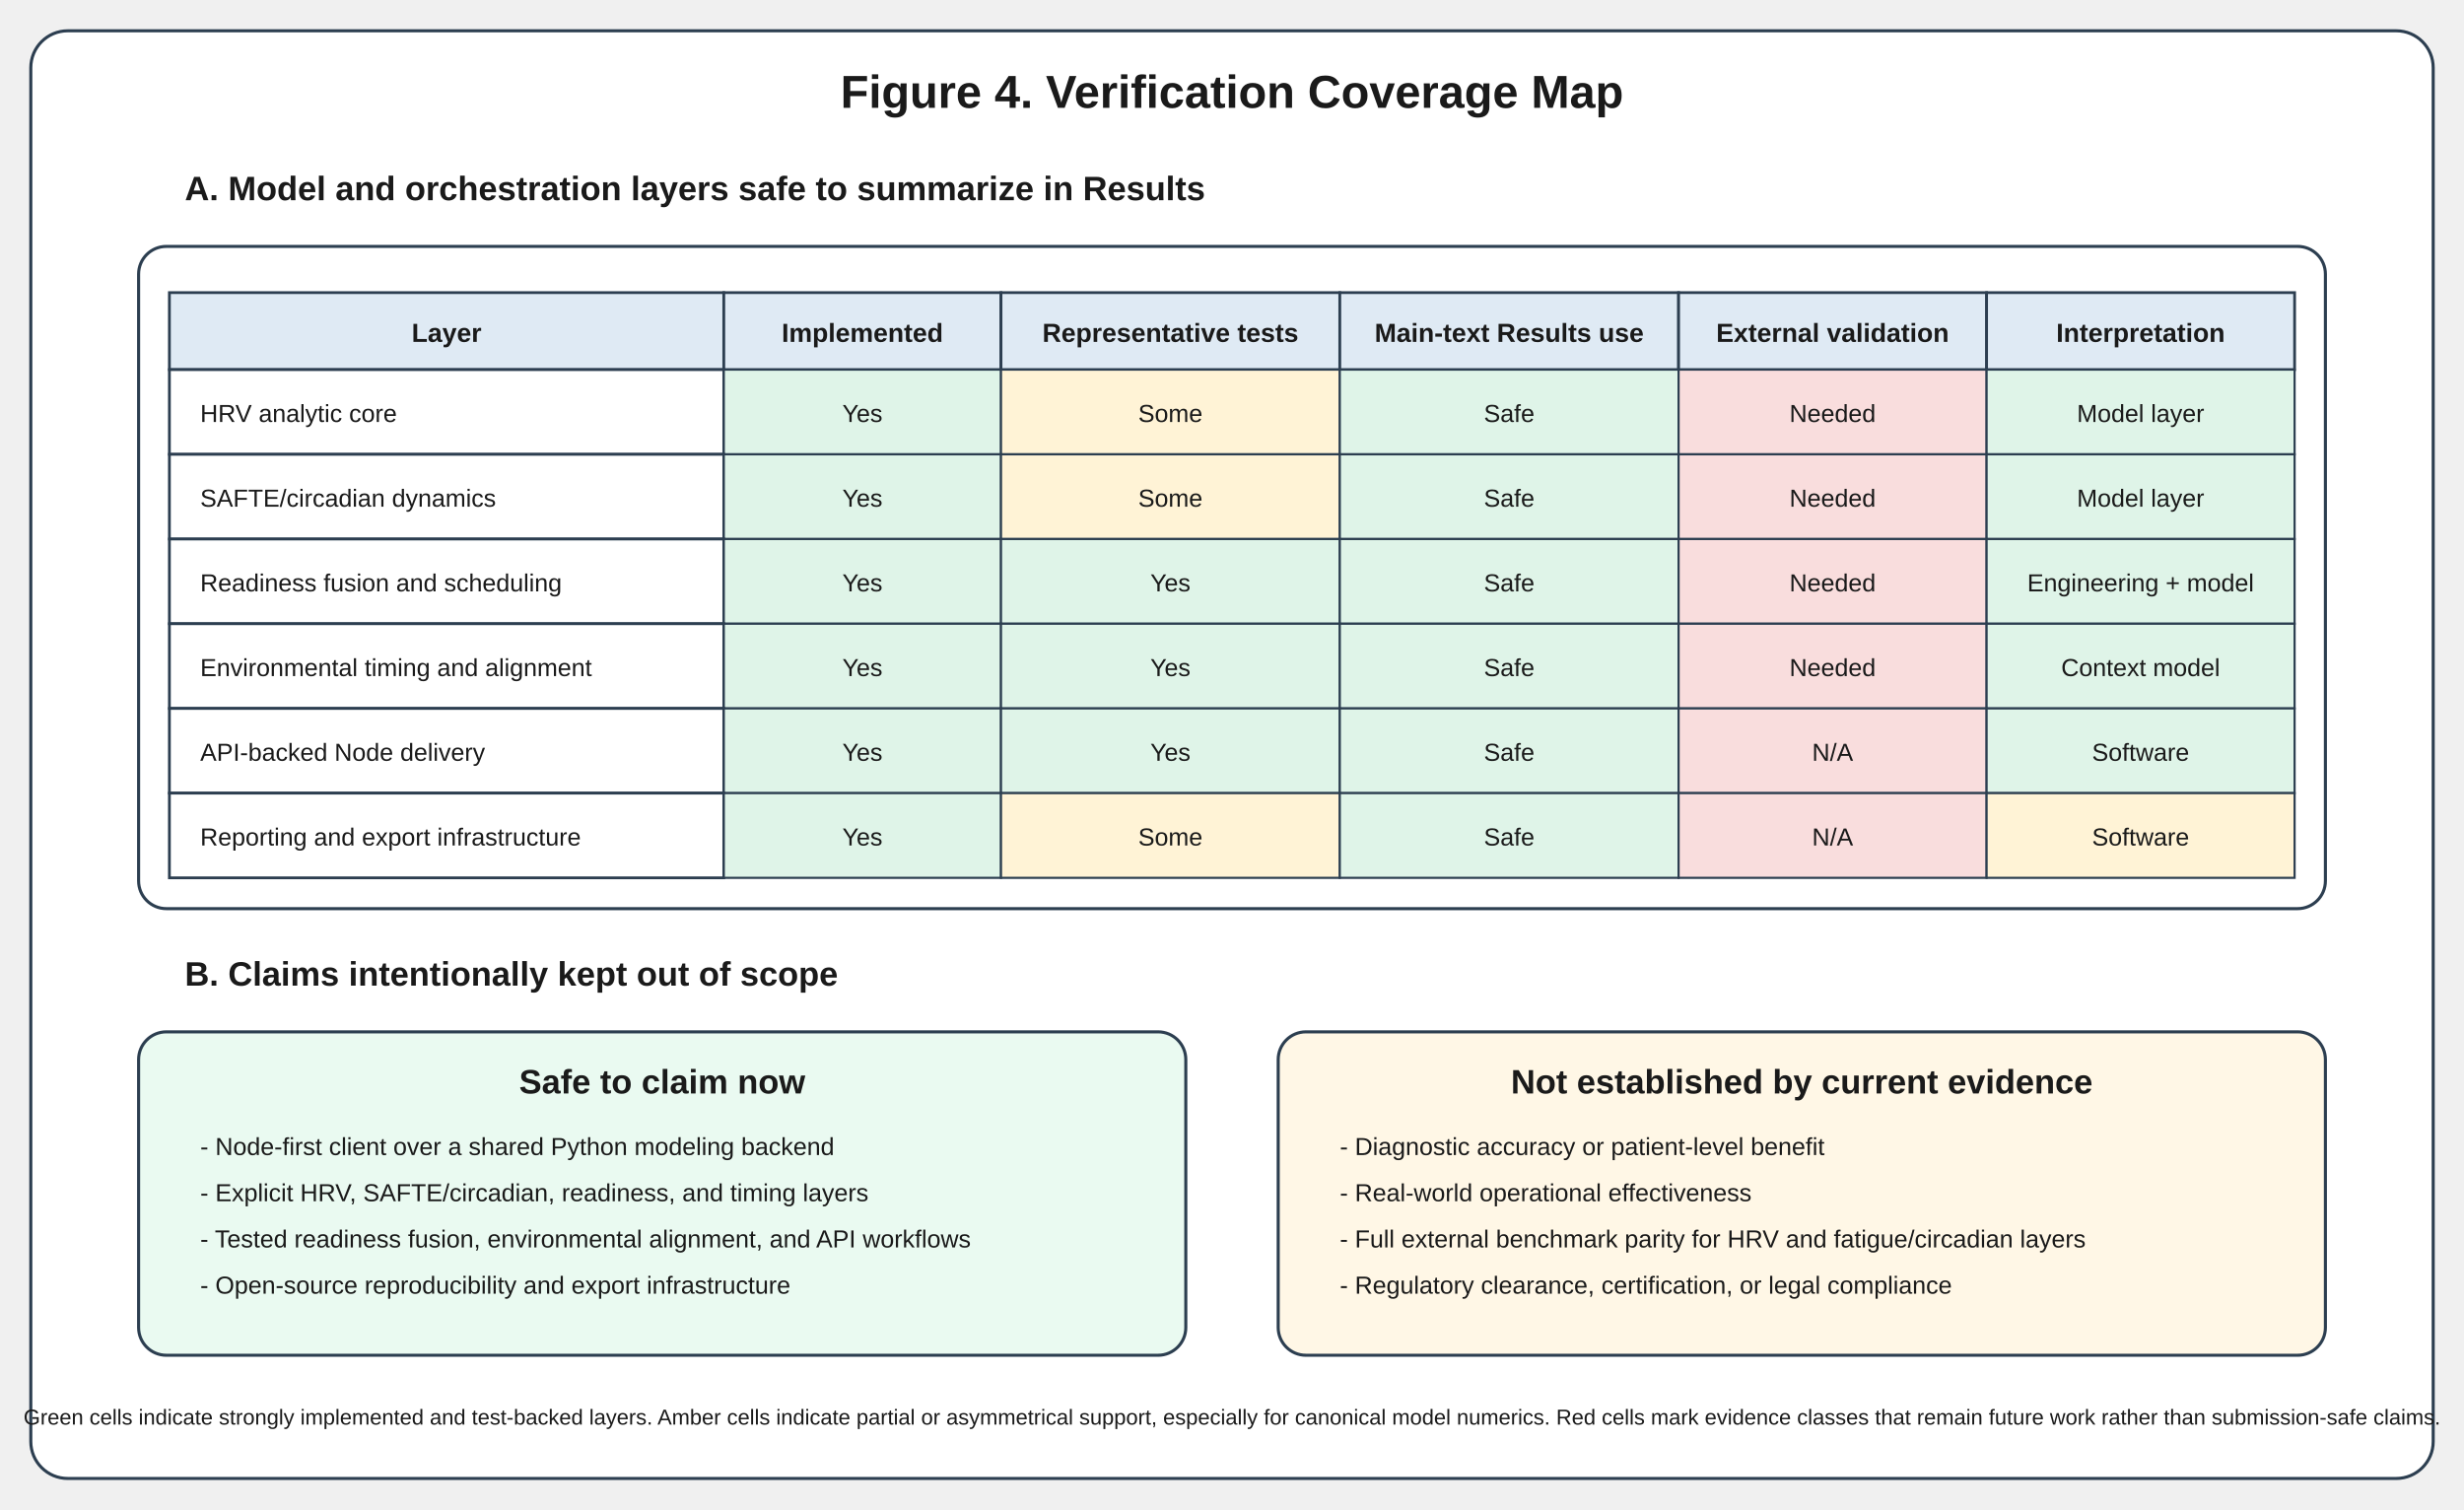
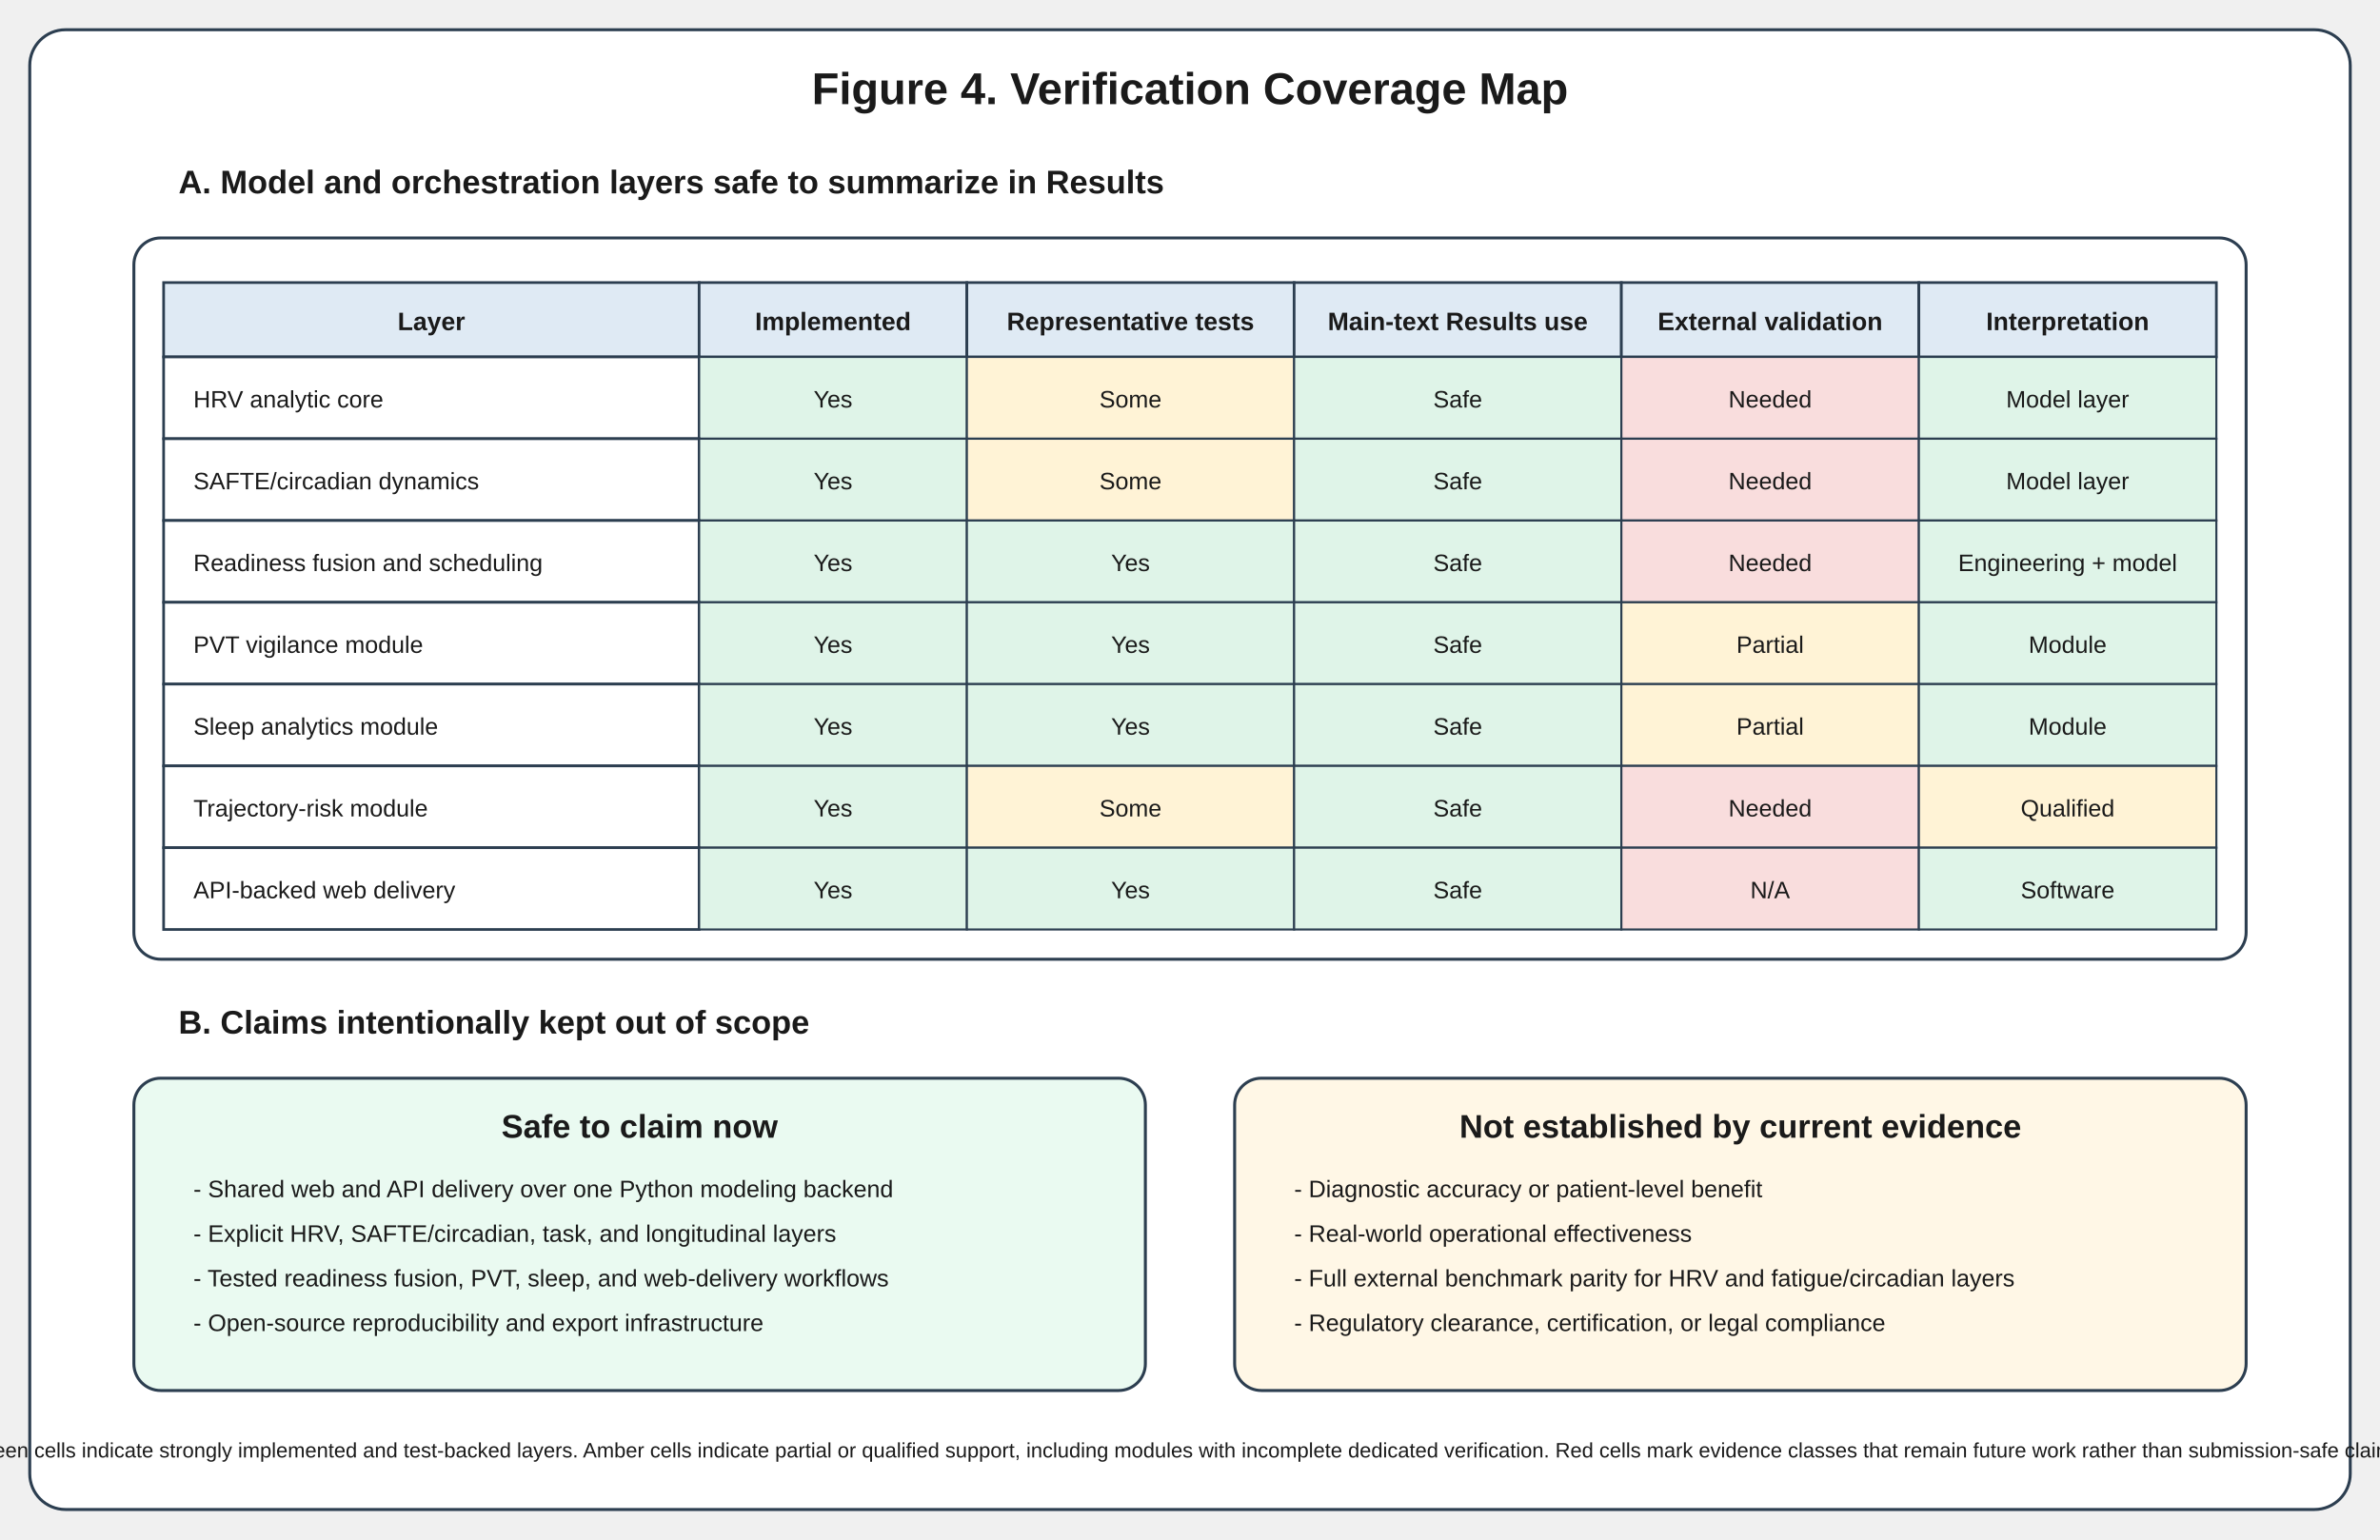
- <svg xmlns="http://www.w3.org/2000/svg" width="1600" height="980" viewBox="0 0 1600 980" role="img" aria-labelledby="title desc">
+ <svg xmlns="http://www.w3.org/2000/svg" width="1600" height="1035" viewBox="0 0 1600 1035" role="img" aria-labelledby="title desc">
  <defs>
    <style>
      .title { font: 700 30px Arial, Helvetica, sans-serif; fill: #1a1a1a; }
      .section { font: 700 22px Arial, Helvetica, sans-serif; fill: #1a1a1a; }
      .header { font: 700 17px Arial, Helvetica, sans-serif; fill: #1a1a1a; }
      .body { font: 16px Arial, Helvetica, sans-serif; fill: #1a1a1a; }
      .small { font: 14px Arial, Helvetica, sans-serif; fill: #1a1a1a; }
      .border { fill: #ffffff; stroke: #2c3e50; stroke-width: 2; rx: 24; ry: 24; }
      .headerCell { fill: #dfeaf4; stroke: #2c3e50; stroke-width: 1.8; }
      .rowLabel { fill: #ffffff; stroke: #2c3e50; stroke-width: 1.8; }
      .yes { fill: #dff4e8; stroke: #2c3e50; stroke-width: 1.4; }
      .partial { fill: #fff3d6; stroke: #2c3e50; stroke-width: 1.4; }
      .future { fill: #f9dddd; stroke: #2c3e50; stroke-width: 1.4; }
      .calloutGood { fill: #eafaf1; stroke: #2c3e50; stroke-width: 2; rx: 18; ry: 18; }
      .calloutWarn { fill: #fff7e6; stroke: #2c3e50; stroke-width: 2; rx: 18; ry: 18; }
    </style>
  </defs>
-   <rect x="20" y="20" width="1560" height="940" class="border" />
+   <rect x="20" y="20" width="1560" height="995" class="border" />
  <text x="800" y="70" text-anchor="middle" class="title">Figure 4. Verification Coverage Map</text>
  <text x="120" y="130" class="section">A. Model and orchestration layers safe to summarize in Results</text>
-   <rect x="90" y="160" width="1420" height="430" fill="#ffffff" stroke="#2c3e50" stroke-width="2" rx="18" ry="18" />
+   <rect x="90" y="160" width="1420" height="485" fill="#ffffff" stroke="#2c3e50" stroke-width="2" rx="18" ry="18" />
  <rect x="110" y="190" width="360" height="50" class="headerCell" />
  <rect x="470" y="190" width="180" height="50" class="headerCell" />
  <rect x="650" y="190" width="220" height="50" class="headerCell" />
  <rect x="870" y="190" width="220" height="50" class="headerCell" />
  <rect x="1090" y="190" width="200" height="50" class="headerCell" />
  <rect x="1290" y="190" width="200" height="50" class="headerCell" />
  <text x="290" y="222" text-anchor="middle" class="header">Layer</text>
  <text x="560" y="222" text-anchor="middle" class="header">Implemented</text>
  <text x="760" y="222" text-anchor="middle" class="header">Representative tests</text>
  <text x="980" y="222" text-anchor="middle" class="header">Main-text Results use</text>
  <text x="1190" y="222" text-anchor="middle" class="header">External validation</text>
  <text x="1390" y="222" text-anchor="middle" class="header">Interpretation</text>
  <rect x="110" y="240" width="360" height="55" class="rowLabel" />
  <rect x="470" y="240" width="180" height="55" class="yes" />
  <rect x="650" y="240" width="220" height="55" class="partial" />
  <rect x="870" y="240" width="220" height="55" class="yes" />
  <rect x="1090" y="240" width="200" height="55" class="future" />
  <rect x="1290" y="240" width="200" height="55" class="yes" />
  <text x="130" y="274" class="body">HRV analytic core</text>
  <text x="560" y="274" text-anchor="middle" class="body">Yes</text>
  <text x="760" y="274" text-anchor="middle" class="body">Some</text>
  <text x="980" y="274" text-anchor="middle" class="body">Safe</text>
  <text x="1190" y="274" text-anchor="middle" class="body">Needed</text>
  <text x="1390" y="274" text-anchor="middle" class="body">Model layer</text>
  <rect x="110" y="295" width="360" height="55" class="rowLabel" />
  <rect x="470" y="295" width="180" height="55" class="yes" />
  <rect x="650" y="295" width="220" height="55" class="partial" />
  <rect x="870" y="295" width="220" height="55" class="yes" />
  <rect x="1090" y="295" width="200" height="55" class="future" />
  <rect x="1290" y="295" width="200" height="55" class="yes" />
  <text x="130" y="329" class="body">SAFTE/circadian dynamics</text>
  <text x="560" y="329" text-anchor="middle" class="body">Yes</text>
  <text x="760" y="329" text-anchor="middle" class="body">Some</text>
  <text x="980" y="329" text-anchor="middle" class="body">Safe</text>
  <text x="1190" y="329" text-anchor="middle" class="body">Needed</text>
  <text x="1390" y="329" text-anchor="middle" class="body">Model layer</text>
  <rect x="110" y="350" width="360" height="55" class="rowLabel" />
  <rect x="470" y="350" width="180" height="55" class="yes" />
  <rect x="650" y="350" width="220" height="55" class="yes" />
  <rect x="870" y="350" width="220" height="55" class="yes" />
  <rect x="1090" y="350" width="200" height="55" class="future" />
  <rect x="1290" y="350" width="200" height="55" class="yes" />
  <text x="130" y="384" class="body">Readiness fusion and scheduling</text>
  <text x="560" y="384" text-anchor="middle" class="body">Yes</text>
  <text x="760" y="384" text-anchor="middle" class="body">Yes</text>
  <text x="980" y="384" text-anchor="middle" class="body">Safe</text>
  <text x="1190" y="384" text-anchor="middle" class="body">Needed</text>
  <text x="1390" y="384" text-anchor="middle" class="body">Engineering + model</text>
  <rect x="110" y="405" width="360" height="55" class="rowLabel" />
  <rect x="470" y="405" width="180" height="55" class="yes" />
  <rect x="650" y="405" width="220" height="55" class="yes" />
  <rect x="870" y="405" width="220" height="55" class="yes" />
-   <rect x="1090" y="405" width="200" height="55" class="future" />
+   <rect x="1090" y="405" width="200" height="55" class="partial" />
  <rect x="1290" y="405" width="200" height="55" class="yes" />
-   <text x="130" y="439" class="body">Environmental timing and alignment</text>
+   <text x="130" y="439" class="body">PVT vigilance module</text>
  <text x="560" y="439" text-anchor="middle" class="body">Yes</text>
  <text x="760" y="439" text-anchor="middle" class="body">Yes</text>
  <text x="980" y="439" text-anchor="middle" class="body">Safe</text>
-   <text x="1190" y="439" text-anchor="middle" class="body">Needed</text>
-   <text x="1390" y="439" text-anchor="middle" class="body">Context model</text>
+   <text x="1190" y="439" text-anchor="middle" class="body">Partial</text>
+   <text x="1390" y="439" text-anchor="middle" class="body">Module</text>
  <rect x="110" y="460" width="360" height="55" class="rowLabel" />
  <rect x="470" y="460" width="180" height="55" class="yes" />
  <rect x="650" y="460" width="220" height="55" class="yes" />
  <rect x="870" y="460" width="220" height="55" class="yes" />
-   <rect x="1090" y="460" width="200" height="55" class="future" />
+   <rect x="1090" y="460" width="200" height="55" class="partial" />
  <rect x="1290" y="460" width="200" height="55" class="yes" />
-   <text x="130" y="494" class="body">API-backed Node delivery</text>
+   <text x="130" y="494" class="body">Sleep analytics module</text>
  <text x="560" y="494" text-anchor="middle" class="body">Yes</text>
  <text x="760" y="494" text-anchor="middle" class="body">Yes</text>
  <text x="980" y="494" text-anchor="middle" class="body">Safe</text>
-   <text x="1190" y="494" text-anchor="middle" class="body">N/A</text>
-   <text x="1390" y="494" text-anchor="middle" class="body">Software</text>
+   <text x="1190" y="494" text-anchor="middle" class="body">Partial</text>
+   <text x="1390" y="494" text-anchor="middle" class="body">Module</text>
  <rect x="110" y="515" width="360" height="55" class="rowLabel" />
  <rect x="470" y="515" width="180" height="55" class="yes" />
  <rect x="650" y="515" width="220" height="55" class="partial" />
  <rect x="870" y="515" width="220" height="55" class="yes" />
  <rect x="1090" y="515" width="200" height="55" class="future" />
  <rect x="1290" y="515" width="200" height="55" class="partial" />
-   <text x="130" y="549" class="body">Reporting and export infrastructure</text>
+   <text x="130" y="549" class="body">Trajectory-risk module</text>
  <text x="560" y="549" text-anchor="middle" class="body">Yes</text>
  <text x="760" y="549" text-anchor="middle" class="body">Some</text>
  <text x="980" y="549" text-anchor="middle" class="body">Safe</text>
-   <text x="1190" y="549" text-anchor="middle" class="body">N/A</text>
-   <text x="1390" y="549" text-anchor="middle" class="body">Software</text>
-   <text x="120" y="640" class="section">B. Claims intentionally kept out of scope</text>
-   <rect x="90" y="670" width="680" height="210" class="calloutGood" />
-   <text x="430" y="710" text-anchor="middle" class="section">Safe to claim now</text>
-   <text x="130" y="750" class="body">- Node-first client over a shared Python modeling backend</text>
-   <text x="130" y="780" class="body">- Explicit HRV, SAFTE/circadian, readiness, and timing layers</text>
-   <text x="130" y="810" class="body">- Tested readiness fusion, environmental alignment, and API workflows</text>
-   <text x="130" y="840" class="body">- Open-source reproducibility and export infrastructure</text>
-   <rect x="830" y="670" width="680" height="210" class="calloutWarn" />
-   <text x="1170" y="710" text-anchor="middle" class="section">Not established by current evidence</text>
-   <text x="870" y="750" class="body">- Diagnostic accuracy or patient-level benefit</text>
-   <text x="870" y="780" class="body">- Real-world operational effectiveness</text>
-   <text x="870" y="810" class="body">- Full external benchmark parity for HRV and fatigue/circadian layers</text>
-   <text x="870" y="840" class="body">- Regulatory clearance, certification, or legal compliance</text>
-   <text x="800" y="925" text-anchor="middle" class="small">Green cells indicate strongly implemented and test-backed layers. Amber cells indicate partial or asymmetrical support, especially for canonical model numerics. Red cells mark evidence classes that remain future work rather than submission-safe claims.</text>
+   <text x="1190" y="549" text-anchor="middle" class="body">Needed</text>
+   <text x="1390" y="549" text-anchor="middle" class="body">Qualified</text>
+   <rect x="110" y="570" width="360" height="55" class="rowLabel" />
+   <rect x="470" y="570" width="180" height="55" class="yes" />
+   <rect x="650" y="570" width="220" height="55" class="yes" />
+   <rect x="870" y="570" width="220" height="55" class="yes" />
+   <rect x="1090" y="570" width="200" height="55" class="future" />
+   <rect x="1290" y="570" width="200" height="55" class="yes" />
+   <text x="130" y="604" class="body">API-backed web delivery</text>
+   <text x="560" y="604" text-anchor="middle" class="body">Yes</text>
+   <text x="760" y="604" text-anchor="middle" class="body">Yes</text>
+   <text x="980" y="604" text-anchor="middle" class="body">Safe</text>
+   <text x="1190" y="604" text-anchor="middle" class="body">N/A</text>
+   <text x="1390" y="604" text-anchor="middle" class="body">Software</text>
+   <text x="120" y="695" class="section">B. Claims intentionally kept out of scope</text>
+   <rect x="90" y="725" width="680" height="210" class="calloutGood" />
+   <text x="430" y="765" text-anchor="middle" class="section">Safe to claim now</text>
+   <text x="130" y="805" class="body">- Shared web and API delivery over one Python modeling backend</text>
+   <text x="130" y="835" class="body">- Explicit HRV, SAFTE/circadian, task, and longitudinal layers</text>
+   <text x="130" y="865" class="body">- Tested readiness fusion, PVT, sleep, and web-delivery workflows</text>
+   <text x="130" y="895" class="body">- Open-source reproducibility and export infrastructure</text>
+   <rect x="830" y="725" width="680" height="210" class="calloutWarn" />
+   <text x="1170" y="765" text-anchor="middle" class="section">Not established by current evidence</text>
+   <text x="870" y="805" class="body">- Diagnostic accuracy or patient-level benefit</text>
+   <text x="870" y="835" class="body">- Real-world operational effectiveness</text>
+   <text x="870" y="865" class="body">- Full external benchmark parity for HRV and fatigue/circadian layers</text>
+   <text x="870" y="895" class="body">- Regulatory clearance, certification, or legal compliance</text>
+   <text x="800" y="980" text-anchor="middle" class="small">Green cells indicate strongly implemented and test-backed layers. Amber cells indicate partial or qualified support, including modules with incomplete dedicated verification. Red cells mark evidence classes that remain future work rather than submission-safe claims.</text>
</svg>
